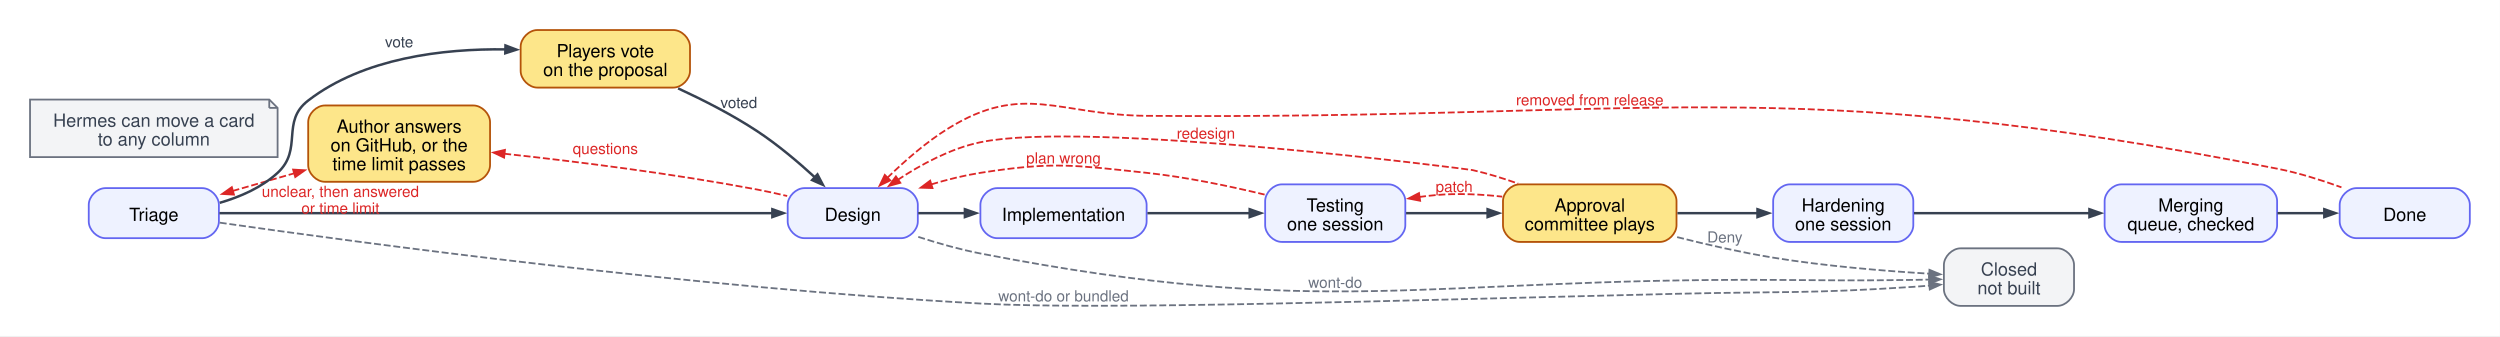
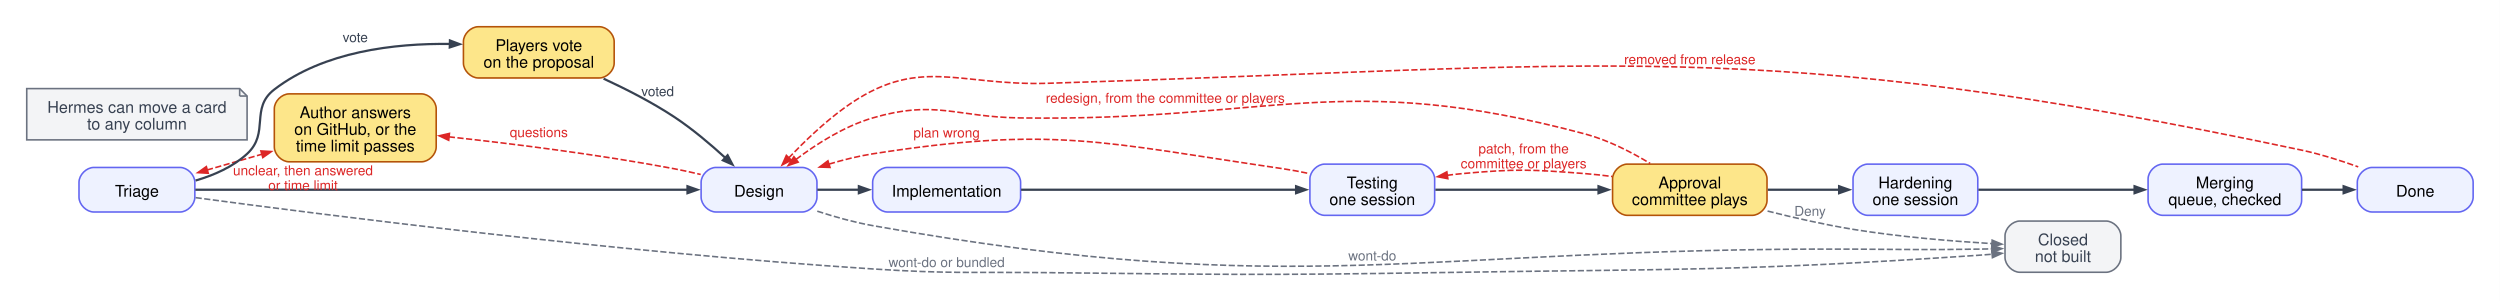
- <svg xmlns="http://www.w3.org/2000/svg" width="1798pt" height="242pt" viewBox="0.00 0.00 1798.00 242.00">
-   <g id="graph0" class="graph" transform="scale(1 1) rotate(0) translate(21.6 220)">
-     <polygon fill="white" stroke="none" points="-21.6,21.6 -21.6,-220 1776.3,-220 1776.3,21.6 -21.6,21.6" />
+ <svg xmlns="http://www.w3.org/2000/svg" width="2020pt" height="243pt" viewBox="0.00 0.00 2020.00 243.00">
+   <g id="graph0" class="graph" transform="scale(1 1) rotate(0) translate(21.6 221.78)">
+     <polygon fill="white" stroke="none" points="-21.6,21.6 -21.6,-221.78 1998.3,-221.78 1998.3,21.6 -21.6,21.6" />
    <g id="node1" class="node">
-       <path fill="#eef2ff" stroke="#6366f1" stroke-width="1.3" d="M123.83,-84.7C123.83,-84.7 54.23,-84.7 54.23,-84.7 48.23,-84.7 42.23,-78.7 42.23,-72.7 42.23,-72.7 42.23,-60.7 42.23,-60.7 42.23,-54.7 48.23,-48.7 54.23,-48.7 54.23,-48.7 123.83,-48.7 123.83,-48.7 129.83,-48.7 135.83,-54.7 135.83,-60.7 135.83,-60.7 135.83,-72.7 135.83,-72.7 135.83,-78.7 129.83,-84.7 123.83,-84.7" />
-       <text xml:space="preserve" text-anchor="middle" x="89.03" y="-61.1" font-family="Helvetica,sans-Serif" font-size="13.00">Triage</text>
+       <path fill="#eef2ff" stroke="#6366f1" stroke-width="1.3" d="M123.83,-86.48C123.83,-86.48 54.23,-86.48 54.23,-86.48 48.23,-86.48 42.23,-80.48 42.23,-74.48 42.23,-74.48 42.23,-62.48 42.23,-62.48 42.23,-56.48 48.23,-50.48 54.23,-50.48 54.23,-50.48 123.83,-50.48 123.83,-50.48 129.83,-50.48 135.83,-56.48 135.83,-62.48 135.83,-62.48 135.83,-74.48 135.83,-74.48 135.83,-80.48 129.83,-86.48 123.83,-86.48" />
+       <text xml:space="preserve" text-anchor="middle" x="89.03" y="-62.88" font-family="Helvetica,sans-Serif" font-size="13.00">Triage</text>
    </g>
    <g id="node2" class="node">
-       <path fill="#eef2ff" stroke="#6366f1" stroke-width="1.3" d="M626.5,-84.7C626.5,-84.7 556.9,-84.7 556.9,-84.7 550.9,-84.7 544.9,-78.7 544.9,-72.7 544.9,-72.7 544.9,-60.7 544.9,-60.7 544.9,-54.7 550.9,-48.7 556.9,-48.7 556.9,-48.7 626.5,-48.7 626.5,-48.7 632.5,-48.7 638.5,-54.7 638.5,-60.7 638.5,-60.7 638.5,-72.7 638.5,-72.7 638.5,-78.7 632.5,-84.7 626.5,-84.7" />
-       <text xml:space="preserve" text-anchor="middle" x="591.7" y="-61.1" font-family="Helvetica,sans-Serif" font-size="13.00">Design</text>
+       <path fill="#eef2ff" stroke="#6366f1" stroke-width="1.3" d="M626.5,-86.48C626.5,-86.48 556.9,-86.48 556.9,-86.48 550.9,-86.48 544.9,-80.48 544.9,-74.48 544.9,-74.48 544.9,-62.48 544.9,-62.48 544.9,-56.48 550.9,-50.48 556.9,-50.48 556.9,-50.48 626.5,-50.48 626.5,-50.48 632.5,-50.48 638.5,-56.48 638.5,-62.48 638.5,-62.48 638.5,-74.48 638.5,-74.48 638.5,-80.48 632.5,-86.48 626.5,-86.48" />
+       <text xml:space="preserve" text-anchor="middle" x="591.7" y="-62.88" font-family="Helvetica,sans-Serif" font-size="13.00">Design</text>
    </g>
    <g id="edge1" class="edge">
-       <path fill="none" stroke="#374151" stroke-width="1.8" d="M136.23,-66.7C228.26,-66.7 434.17,-66.7 534.11,-66.7" />
-       <polygon fill="#374151" stroke="#374151" stroke-width="1.8" points="533.88,-69.5 541.88,-66.7 533.88,-63.9 533.88,-69.5" />
+       <path fill="none" stroke="#374151" stroke-width="1.8" d="M136.23,-68.48C228.26,-68.48 434.17,-68.48 534.11,-68.48" />
+       <polygon fill="#374151" stroke="#374151" stroke-width="1.8" points="533.88,-71.28 541.88,-68.48 533.88,-65.68 533.88,-71.28" />
    </g>
    <g id="node9" class="node">
-       <path fill="#fde68a" stroke="#b45309" stroke-width="1.3" d="M318.85,-144.15C318.85,-144.15 212.05,-144.15 212.05,-144.15 206.05,-144.15 200.05,-138.15 200.05,-132.15 200.05,-132.15 200.05,-101.25 200.05,-101.25 200.05,-95.25 206.05,-89.25 212.05,-89.25 212.05,-89.25 318.85,-89.25 318.85,-89.25 324.85,-89.25 330.85,-95.25 330.85,-101.25 330.85,-101.25 330.85,-132.15 330.85,-132.15 330.85,-138.15 324.85,-144.15 318.85,-144.15" />
-       <text xml:space="preserve" text-anchor="middle" x="265.45" y="-124.6" font-family="Helvetica,sans-Serif" font-size="13.00">Author answers</text>
-       <text xml:space="preserve" text-anchor="middle" x="265.45" y="-111.1" font-family="Helvetica,sans-Serif" font-size="13.00">on GitHub, or the</text>
-       <text xml:space="preserve" text-anchor="middle" x="265.45" y="-97.6" font-family="Helvetica,sans-Serif" font-size="13.00">time limit passes</text>
+       <path fill="#fde68a" stroke="#b45309" stroke-width="1.3" d="M318.85,-145.93C318.85,-145.93 212.05,-145.93 212.05,-145.93 206.05,-145.93 200.05,-139.93 200.05,-133.93 200.05,-133.93 200.05,-103.03 200.05,-103.03 200.05,-97.03 206.05,-91.03 212.05,-91.03 212.05,-91.03 318.85,-91.03 318.85,-91.03 324.85,-91.03 330.85,-97.03 330.85,-103.03 330.85,-103.03 330.85,-133.93 330.85,-133.93 330.85,-139.93 324.85,-145.93 318.85,-145.93" />
+       <text xml:space="preserve" text-anchor="middle" x="265.45" y="-126.38" font-family="Helvetica,sans-Serif" font-size="13.00">Author answers</text>
+       <text xml:space="preserve" text-anchor="middle" x="265.45" y="-112.88" font-family="Helvetica,sans-Serif" font-size="13.00">on GitHub, or the</text>
+       <text xml:space="preserve" text-anchor="middle" x="265.45" y="-99.38" font-family="Helvetica,sans-Serif" font-size="13.00">time limit passes</text>
    </g>
    <g id="edge8" class="edge">
-       <path fill="none" stroke="#dc2626" stroke-width="1.3" stroke-dasharray="5,2" d="M145.63,-82.64C159.84,-86.71 175.34,-91.16 190.32,-95.45" />
-       <polygon fill="#dc2626" stroke="#dc2626" stroke-width="1.3" points="146.66,-80.02 138.2,-80.51 145.12,-85.41 146.66,-80.02" />
-       <polygon fill="#dc2626" stroke="#dc2626" stroke-width="1.3" points="189.21,-98.04 197.67,-97.56 190.75,-92.66 189.21,-98.04" />
-       <text xml:space="preserve" text-anchor="middle" x="223.21" y="-78.41" font-family="Helvetica,sans-Serif" font-size="11.00" fill="#dc2626">unclear, then answered</text>
-       <text xml:space="preserve" text-anchor="middle" x="223.21" y="-66.41" font-family="Helvetica,sans-Serif" font-size="11.00" fill="#dc2626">or time limit</text>
+       <path fill="none" stroke="#dc2626" stroke-width="1.3" stroke-dasharray="5,2" d="M145.63,-84.41C159.84,-88.49 175.34,-92.93 190.32,-97.23" />
+       <polygon fill="#dc2626" stroke="#dc2626" stroke-width="1.3" points="146.66,-81.8 138.2,-82.29 145.12,-87.18 146.66,-81.8" />
+       <polygon fill="#dc2626" stroke="#dc2626" stroke-width="1.3" points="189.21,-99.82 197.67,-99.33 190.75,-94.44 189.21,-99.82" />
+       <text xml:space="preserve" text-anchor="middle" x="223.21" y="-80.19" font-family="Helvetica,sans-Serif" font-size="11.00" fill="#dc2626">unclear, then answered</text>
+       <text xml:space="preserve" text-anchor="middle" x="223.21" y="-68.19" font-family="Helvetica,sans-Serif" font-size="11.00" fill="#dc2626">or time limit</text>
    </g>
    <g id="node10" class="node">
-       <path fill="#fde68a" stroke="#b45309" stroke-width="1.3" d="M462.65,-198.4C462.65,-198.4 364.85,-198.4 364.85,-198.4 358.85,-198.4 352.85,-192.4 352.85,-186.4 352.85,-186.4 352.85,-169 352.85,-169 352.85,-163 358.85,-157 364.85,-157 364.85,-157 462.65,-157 462.65,-157 468.65,-157 474.65,-163 474.65,-169 474.65,-169 474.65,-186.4 474.65,-186.4 474.65,-192.4 468.65,-198.4 462.65,-198.4" />
-       <text xml:space="preserve" text-anchor="middle" x="413.75" y="-178.85" font-family="Helvetica,sans-Serif" font-size="13.00">Players vote</text>
-       <text xml:space="preserve" text-anchor="middle" x="413.75" y="-165.35" font-family="Helvetica,sans-Serif" font-size="13.00">on the proposal</text>
+       <path fill="#fde68a" stroke="#b45309" stroke-width="1.3" d="M462.65,-200.18C462.65,-200.18 364.85,-200.18 364.85,-200.18 358.85,-200.18 352.85,-194.18 352.85,-188.18 352.85,-188.18 352.85,-170.78 352.85,-170.78 352.85,-164.78 358.85,-158.78 364.85,-158.78 364.85,-158.78 462.65,-158.78 462.65,-158.78 468.65,-158.78 474.65,-164.78 474.65,-170.78 474.65,-170.78 474.65,-188.18 474.65,-188.18 474.65,-194.18 468.65,-200.18 462.65,-200.18" />
+       <text xml:space="preserve" text-anchor="middle" x="413.75" y="-180.63" font-family="Helvetica,sans-Serif" font-size="13.00">Players vote</text>
+       <text xml:space="preserve" text-anchor="middle" x="413.75" y="-167.13" font-family="Helvetica,sans-Serif" font-size="13.00">on the proposal</text>
    </g>
    <g id="edge10" class="edge">
-       <path fill="none" stroke="#374151" stroke-width="1.8" d="M136.43,-74.13C151.15,-78.4 166.57,-85.13 178.05,-95.7 196.51,-112.7 180.15,-132.41 200.05,-147.7 240.01,-178.42 297.07,-185.06 342.03,-184.49" />
-       <polygon fill="#374151" stroke="#374151" stroke-width="1.8" points="341.95,-187.29 349.87,-184.29 341.8,-181.7 341.95,-187.29" />
-       <text xml:space="preserve" text-anchor="middle" x="265.45" y="-186" font-family="Helvetica,sans-Serif" font-size="11.00" fill="#374151">vote</text>
+       <path fill="none" stroke="#374151" stroke-width="1.8" d="M136.43,-75.9C151.15,-80.18 166.57,-86.9 178.05,-97.48 196.51,-114.48 180.15,-134.18 200.05,-149.48 240.01,-180.19 297.07,-186.84 342.03,-186.27" />
+       <polygon fill="#374151" stroke="#374151" stroke-width="1.8" points="341.95,-189.07 349.87,-186.07 341.8,-183.47 341.95,-189.07" />
+       <text xml:space="preserve" text-anchor="middle" x="265.45" y="-187.78" font-family="Helvetica,sans-Serif" font-size="11.00" fill="#374151">vote</text>
    </g>
    <g id="node12" class="node">
-       <path fill="#f3f4f6" stroke="#6b7280" stroke-width="1.3" d="M1458.05,-41.4C1458.05,-41.4 1388.45,-41.4 1388.45,-41.4 1382.45,-41.4 1376.45,-35.4 1376.45,-29.4 1376.45,-29.4 1376.45,-12 1376.45,-12 1376.45,-6 1382.45,0 1388.45,0 1388.45,0 1458.05,0 1458.05,0 1464.05,0 1470.05,-6 1470.05,-12 1470.05,-12 1470.05,-29.4 1470.05,-29.4 1470.05,-35.4 1464.05,-41.4 1458.05,-41.4" />
-       <text xml:space="preserve" text-anchor="middle" x="1423.25" y="-21.85" font-family="Helvetica,sans-Serif" font-size="13.00" fill="#374151">Closed</text>
-       <text xml:space="preserve" text-anchor="middle" x="1423.25" y="-8.35" font-family="Helvetica,sans-Serif" font-size="13.00" fill="#374151">not built</text>
+       <path fill="#f3f4f6" stroke="#6b7280" stroke-width="1.3" d="M1680.05,-43.18C1680.05,-43.18 1610.45,-43.18 1610.45,-43.18 1604.45,-43.18 1598.45,-37.18 1598.45,-31.18 1598.45,-31.18 1598.45,-13.78 1598.45,-13.78 1598.45,-7.78 1604.45,-1.78 1610.45,-1.78 1610.45,-1.78 1680.05,-1.78 1680.05,-1.78 1686.05,-1.78 1692.05,-7.78 1692.05,-13.78 1692.05,-13.78 1692.05,-31.18 1692.05,-31.18 1692.05,-37.18 1686.05,-43.18 1680.05,-43.18" />
+       <text xml:space="preserve" text-anchor="middle" x="1645.25" y="-23.63" font-family="Helvetica,sans-Serif" font-size="13.00" fill="#374151">Closed</text>
+       <text xml:space="preserve" text-anchor="middle" x="1645.25" y="-10.13" font-family="Helvetica,sans-Serif" font-size="13.00" fill="#374151">not built</text>
    </g>
    <g id="edge16" class="edge">
-       <path fill="none" stroke="#6b7280" stroke-width="1.3" stroke-dasharray="5,2" d="M136.43,-59.87C236.24,-45.57 478.84,-12.87 683.5,-1.7 771.17,3.09 976.6,-3.75 1184.15,-8.7 1259.85,-10.51 1278.89,-8.7 1354.45,-13.7 1358.26,-13.95 1362.19,-14.25 1366.14,-14.58" />
-       <polygon fill="#6b7280" stroke="#6b7280" stroke-width="1.3" points="1365.79,-17.36 1374.01,-15.29 1366.29,-11.79 1365.79,-17.36" />
-       <text xml:space="preserve" text-anchor="middle" x="743.28" y="-3.25" font-family="Helvetica,sans-Serif" font-size="11.00" fill="#6b7280">wont-do or bundled</text>
+       <path fill="none" stroke="#6b7280" stroke-width="1.3" stroke-dasharray="5,2" d="M136.46,-62.09C236.31,-48.66 478.99,-17.64 683.5,-4.48 746.3,-0.43 762.13,-2.14 825.05,-1.48 963.95,0 998.71,0.74 1137.6,-1.48 1332.72,-4.59 1381.75,-2.34 1576.45,-15.48 1580.26,-15.73 1584.19,-16.04 1588.14,-16.37" />
+       <polygon fill="#6b7280" stroke="#6b7280" stroke-width="1.3" points="1587.79,-19.15 1596.01,-17.08 1588.29,-13.57 1587.79,-19.15" />
+       <text xml:space="preserve" text-anchor="middle" x="743.28" y="-6.03" font-family="Helvetica,sans-Serif" font-size="11.00" fill="#6b7280">wont-do or bundled</text>
    </g>
    <g id="node3" class="node">
-       <path fill="#eef2ff" stroke="#6366f1" stroke-width="1.3" d="M791.05,-84.7C791.05,-84.7 695.5,-84.7 695.5,-84.7 689.5,-84.7 683.5,-78.7 683.5,-72.7 683.5,-72.7 683.5,-60.7 683.5,-60.7 683.5,-54.7 689.5,-48.7 695.5,-48.7 695.5,-48.7 791.05,-48.7 791.05,-48.7 797.05,-48.7 803.05,-54.7 803.05,-60.7 803.05,-60.7 803.05,-72.7 803.05,-72.7 803.05,-78.7 797.05,-84.7 791.05,-84.7" />
-       <text xml:space="preserve" text-anchor="middle" x="743.28" y="-61.1" font-family="Helvetica,sans-Serif" font-size="13.00">Implementation</text>
+       <path fill="#eef2ff" stroke="#6366f1" stroke-width="1.3" d="M791.05,-86.48C791.05,-86.48 695.5,-86.48 695.5,-86.48 689.5,-86.48 683.5,-80.48 683.5,-74.48 683.5,-74.48 683.5,-62.48 683.5,-62.48 683.5,-56.48 689.5,-50.48 695.5,-50.48 695.5,-50.48 791.05,-50.48 791.05,-50.48 797.05,-50.48 803.05,-56.48 803.05,-62.48 803.05,-62.48 803.05,-74.48 803.05,-74.48 803.05,-80.48 797.05,-86.48 791.05,-86.48" />
+       <text xml:space="preserve" text-anchor="middle" x="743.28" y="-62.88" font-family="Helvetica,sans-Serif" font-size="13.00">Implementation</text>
    </g>
    <g id="edge2" class="edge">
-       <path fill="none" stroke="#374151" stroke-width="1.8" d="M638.8,-66.7C649.51,-66.7 661.15,-66.7 672.62,-66.7" />
-       <polygon fill="#374151" stroke="#374151" stroke-width="1.8" points="672.36,-69.5 680.36,-66.7 672.36,-63.9 672.36,-69.5" />
+       <path fill="none" stroke="#374151" stroke-width="1.8" d="M638.8,-68.48C649.51,-68.48 661.15,-68.48 672.62,-68.48" />
+       <polygon fill="#374151" stroke="#374151" stroke-width="1.8" points="672.36,-71.28 680.36,-68.48 672.36,-65.68 672.36,-71.28" />
    </g>
    <g id="node4" class="node">
-       <path fill="#eef2ff" stroke="#6366f1" stroke-width="1.3" d="M977.1,-87.4C977.1,-87.4 900.3,-87.4 900.3,-87.4 894.3,-87.4 888.3,-81.4 888.3,-75.4 888.3,-75.4 888.3,-58 888.3,-58 888.3,-52 894.3,-46 900.3,-46 900.3,-46 977.1,-46 977.1,-46 983.1,-46 989.1,-52 989.1,-58 989.1,-58 989.1,-75.4 989.1,-75.4 989.1,-81.4 983.1,-87.4 977.1,-87.4" />
-       <text xml:space="preserve" text-anchor="middle" x="938.7" y="-67.85" font-family="Helvetica,sans-Serif" font-size="13.00">Testing</text>
-       <text xml:space="preserve" text-anchor="middle" x="938.7" y="-54.35" font-family="Helvetica,sans-Serif" font-size="13.00">one session</text>
+       <path fill="#eef2ff" stroke="#6366f1" stroke-width="1.3" d="M1125.6,-89.18C1125.6,-89.18 1048.8,-89.18 1048.8,-89.18 1042.8,-89.18 1036.8,-83.18 1036.8,-77.18 1036.8,-77.18 1036.8,-59.78 1036.8,-59.78 1036.8,-53.78 1042.8,-47.78 1048.8,-47.78 1048.8,-47.78 1125.6,-47.78 1125.6,-47.78 1131.6,-47.78 1137.6,-53.78 1137.6,-59.78 1137.6,-59.78 1137.6,-77.18 1137.6,-77.18 1137.6,-83.18 1131.6,-89.18 1125.6,-89.18" />
+       <text xml:space="preserve" text-anchor="middle" x="1087.2" y="-69.63" font-family="Helvetica,sans-Serif" font-size="13.00">Testing</text>
+       <text xml:space="preserve" text-anchor="middle" x="1087.2" y="-56.13" font-family="Helvetica,sans-Serif" font-size="13.00">one session</text>
    </g>
    <g id="edge12" class="edge">
-       <path fill="none" stroke="#dc2626" stroke-width="1.3" stroke-dasharray="5,2" d="M648.19,-87.4C659.7,-90.85 671.88,-93.89 683.5,-95.7 736,-103.88 750.22,-101.33 803.05,-95.7 831.47,-92.67 862.69,-86.15 887.91,-80.06" />
-       <polygon fill="#dc2626" stroke="#dc2626" stroke-width="1.3" points="649.04,-84.73 640.57,-85.01 647.37,-90.08 649.04,-84.73" />
-       <text xml:space="preserve" text-anchor="middle" x="743.28" y="-102.47" font-family="Helvetica,sans-Serif" font-size="11.00" fill="#dc2626">plan wrong</text>
+       <path fill="none" stroke="#dc2626" stroke-width="1.3" stroke-dasharray="5,2" d="M648.19,-89.17C659.7,-92.62 671.88,-95.66 683.5,-97.48 829.08,-120.16 869.01,-106.79 1014.8,-85.48 1021.86,-84.44 1029.25,-83.05 1036.48,-81.5" />
+       <polygon fill="#dc2626" stroke="#dc2626" stroke-width="1.3" points="649.04,-86.51 640.57,-86.79 647.37,-91.85 649.04,-86.51" />
+       <text xml:space="preserve" text-anchor="middle" x="743.28" y="-110.73" font-family="Helvetica,sans-Serif" font-size="11.00" fill="#dc2626">plan wrong</text>
    </g>
    <g id="node5" class="node">
-       <path fill="#fde68a" stroke="#b45309" stroke-width="1.3" d="M1172.15,-87.4C1172.15,-87.4 1071.35,-87.4 1071.35,-87.4 1065.35,-87.4 1059.35,-81.4 1059.35,-75.4 1059.35,-75.4 1059.35,-58 1059.35,-58 1059.35,-52 1065.35,-46 1071.35,-46 1071.35,-46 1172.15,-46 1172.15,-46 1178.15,-46 1184.15,-52 1184.15,-58 1184.15,-58 1184.15,-75.4 1184.15,-75.4 1184.15,-81.4 1178.15,-87.4 1172.15,-87.4" />
-       <text xml:space="preserve" text-anchor="middle" x="1121.75" y="-67.85" font-family="Helvetica,sans-Serif" font-size="13.00">Approval</text>
-       <text xml:space="preserve" text-anchor="middle" x="1121.75" y="-54.35" font-family="Helvetica,sans-Serif" font-size="13.00">committee plays</text>
+       <path fill="#fde68a" stroke="#b45309" stroke-width="1.3" d="M1394.15,-89.18C1394.15,-89.18 1293.35,-89.18 1293.35,-89.18 1287.35,-89.18 1281.35,-83.18 1281.35,-77.18 1281.35,-77.18 1281.35,-59.78 1281.35,-59.78 1281.35,-53.78 1287.35,-47.78 1293.35,-47.78 1293.35,-47.78 1394.15,-47.78 1394.15,-47.78 1400.15,-47.78 1406.15,-53.78 1406.15,-59.78 1406.15,-59.78 1406.15,-77.18 1406.15,-77.18 1406.15,-83.18 1400.15,-89.18 1394.15,-89.18" />
+       <text xml:space="preserve" text-anchor="middle" x="1343.75" y="-69.63" font-family="Helvetica,sans-Serif" font-size="13.00">Approval</text>
+       <text xml:space="preserve" text-anchor="middle" x="1343.75" y="-56.13" font-family="Helvetica,sans-Serif" font-size="13.00">committee plays</text>
    </g>
    <g id="edge14" class="edge">
-       <path fill="none" stroke="#dc2626" stroke-width="1.3" stroke-dasharray="5,2" d="M623.88,-90.53C640.56,-101.57 662.05,-113.24 683.5,-117.7 760.74,-133.76 1035.51,-98.11 1037.35,-97.7 1048.2,-95.27 1059.55,-91.75 1070.25,-87.95" />
-       <polygon fill="#dc2626" stroke="#dc2626" stroke-width="1.3" points="625.9,-88.52 617.72,-86.3 622.73,-93.13 625.9,-88.52" />
-       <text xml:space="preserve" text-anchor="middle" x="845.68" y="-120.27" font-family="Helvetica,sans-Serif" font-size="11.00" fill="#dc2626">redesign</text>
+       <path fill="none" stroke="#dc2626" stroke-width="1.3" stroke-dasharray="5,2" d="M621.53,-92.94C638.41,-105.64 660.82,-119.85 683.5,-126.48 734.5,-141.37 749.92,-127.23 803.05,-126.48 1005.91,-123.59 1063.37,-165.95 1259.35,-113.48 1277.79,-108.54 1296.64,-98.84 1311.74,-89.7" />
+       <polygon fill="#dc2626" stroke="#dc2626" stroke-width="1.3" points="623.3,-90.77 615.27,-88.08 619.87,-95.2 623.3,-90.77" />
+       <text xml:space="preserve" text-anchor="middle" x="919.93" y="-138.74" font-family="Helvetica,sans-Serif" font-size="11.00" fill="#dc2626">redesign, from the committee or players</text>
    </g>
    <g id="node8" class="node">
-       <path fill="#eef2ff" stroke="#6366f1" stroke-width="1.3" d="M1742.7,-84.7C1742.7,-84.7 1673.1,-84.7 1673.1,-84.7 1667.1,-84.7 1661.1,-78.7 1661.1,-72.7 1661.1,-72.7 1661.1,-60.7 1661.1,-60.7 1661.1,-54.7 1667.1,-48.7 1673.1,-48.7 1673.1,-48.7 1742.7,-48.7 1742.7,-48.7 1748.7,-48.7 1754.7,-54.7 1754.7,-60.7 1754.7,-60.7 1754.7,-72.7 1754.7,-72.7 1754.7,-78.7 1748.7,-84.7 1742.7,-84.7" />
-       <text xml:space="preserve" text-anchor="middle" x="1707.9" y="-61.1" font-family="Helvetica,sans-Serif" font-size="13.00">Done</text>
+       <path fill="#eef2ff" stroke="#6366f1" stroke-width="1.3" d="M1964.7,-86.48C1964.7,-86.48 1895.1,-86.48 1895.1,-86.48 1889.1,-86.48 1883.1,-80.48 1883.1,-74.48 1883.1,-74.48 1883.1,-62.48 1883.1,-62.48 1883.1,-56.48 1889.1,-50.48 1895.1,-50.48 1895.1,-50.48 1964.7,-50.48 1964.7,-50.48 1970.7,-50.48 1976.7,-56.48 1976.7,-62.48 1976.7,-62.48 1976.7,-74.48 1976.7,-74.48 1976.7,-80.48 1970.7,-86.48 1964.7,-86.48" />
+       <text xml:space="preserve" text-anchor="middle" x="1929.9" y="-62.88" font-family="Helvetica,sans-Serif" font-size="13.00">Done</text>
    </g>
    <g id="edge15" class="edge">
-       <path fill="none" stroke="#dc2626" stroke-width="1.3" stroke-dasharray="5,2" d="M616.48,-92C628.77,-104 644.5,-117.83 660.5,-127.7 714.53,-161.03 739.57,-137.2 803.05,-136.7 1164.79,-133.84 1261.14,-168.46 1616.1,-98.7 1631.52,-95.67 1647.85,-90.55 1662.36,-85.28" />
-       <polygon fill="#dc2626" stroke="#dc2626" stroke-width="1.3" points="618.7,-90.26 611.07,-86.58 614.74,-94.22 618.7,-90.26" />
-       <text xml:space="preserve" text-anchor="middle" x="1121.75" y="-144.27" font-family="Helvetica,sans-Serif" font-size="11.00" fill="#dc2626">removed from release</text>
+       <path fill="none" stroke="#dc2626" stroke-width="1.3" stroke-dasharray="5,2" d="M615.53,-94.03C628.01,-107.1 644.22,-122.69 660.5,-134.48 720.18,-177.67 751.41,-152.22 825.05,-154.48 1275.72,-168.27 1396.99,-193.85 1838.1,-100.48 1853.31,-97.26 1869.45,-92.15 1883.84,-86.96" />
+       <polygon fill="#dc2626" stroke="#dc2626" stroke-width="1.3" points="617.86,-92.42 610.35,-88.5 613.78,-96.25 617.86,-92.42" />
+       <text xml:space="preserve" text-anchor="middle" x="1343.75" y="-169.94" font-family="Helvetica,sans-Serif" font-size="11.00" fill="#dc2626">removed from release</text>
    </g>
    <g id="edge17" class="edge">
-       <path fill="none" stroke="#6b7280" stroke-width="1.3" stroke-dasharray="5,2" d="M638.81,-49.65C652.97,-45.05 668.72,-40.56 683.5,-37.7 932.42,10.46 1000.11,-20.09 1253.65,-18.7 1298.45,-18.45 1309.65,-18.04 1354.45,-18.7 1358.25,-18.76 1362.17,-18.83 1366.12,-18.92" />
-       <polygon fill="#6b7280" stroke="#6b7280" stroke-width="1.3" points="1365.9,-21.71 1373.97,-19.1 1366.04,-16.11 1365.9,-21.71" />
-       <text xml:space="preserve" text-anchor="middle" x="938.7" y="-13.03" font-family="Helvetica,sans-Serif" font-size="11.00" fill="#6b7280">wont-do</text>
+       <path fill="none" stroke="#6b7280" stroke-width="1.3" stroke-dasharray="5,2" d="M638.76,-51.15C652.91,-46.53 668.67,-42.11 683.5,-39.48 1030.24,22.11 1123.49,-22.08 1475.65,-20.48 1520.45,-20.27 1531.65,-19.81 1576.45,-20.48 1580.25,-20.53 1584.17,-20.61 1588.12,-20.69" />
+       <polygon fill="#6b7280" stroke="#6b7280" stroke-width="1.3" points="1587.9,-23.49 1595.97,-20.88 1588.04,-17.89 1587.9,-23.49" />
+       <text xml:space="preserve" text-anchor="middle" x="1087.2" y="-11.33" font-family="Helvetica,sans-Serif" font-size="11.00" fill="#6b7280">wont-do</text>
    </g>
    <g id="edge3" class="edge">
-       <path fill="none" stroke="#374151" stroke-width="1.8" d="M803.62,-66.7C827.02,-66.7 853.88,-66.7 877.37,-66.7" />
-       <polygon fill="#374151" stroke="#374151" stroke-width="1.8" points="877.18,-69.5 885.18,-66.7 877.18,-63.9 877.18,-69.5" />
+       <path fill="none" stroke="#374151" stroke-width="1.8" d="M803.44,-68.48C865.69,-68.48 963.15,-68.48 1025.84,-68.48" />
+       <polygon fill="#374151" stroke="#374151" stroke-width="1.8" points="1025.63,-71.28 1033.63,-68.48 1025.63,-65.68 1025.63,-71.28" />
    </g>
    <g id="edge4" class="edge">
-       <path fill="none" stroke="#374151" stroke-width="1.8" d="M989.65,-66.7C1007.84,-66.7 1028.78,-66.7 1048.52,-66.7" />
-       <polygon fill="#374151" stroke="#374151" stroke-width="1.8" points="1048.29,-69.5 1056.29,-66.7 1048.29,-63.9 1048.29,-69.5" />
+       <path fill="none" stroke="#374151" stroke-width="1.8" d="M1138.19,-68.48C1175.83,-68.48 1227.98,-68.48 1270.21,-68.48" />
+       <polygon fill="#374151" stroke="#374151" stroke-width="1.8" points="1269.99,-71.28 1277.99,-68.48 1269.99,-65.68 1269.99,-71.28" />
    </g>
    <g id="edge13" class="edge">
-       <path fill="none" stroke="#dc2626" stroke-width="1.3" stroke-dasharray="5,2" d="M999,-78.33C1003.09,-78.88 1007.15,-79.34 1011.1,-79.7 1026.56,-81.1 1043.22,-80.31 1058.77,-78.58" />
-       <polygon fill="#dc2626" stroke="#dc2626" stroke-width="1.3" points="999.75,-75.61 991.42,-77.23 998.94,-81.15 999.75,-75.61" />
-       <text xml:space="preserve" text-anchor="middle" x="1024.22" y="-81.96" font-family="Helvetica,sans-Serif" font-size="11.00" fill="#dc2626">patch</text>
+       <path fill="none" stroke="#dc2626" stroke-width="1.3" stroke-dasharray="5,2" d="M1147.5,-80.11C1151.59,-80.65 1155.65,-81.12 1159.6,-81.48 1203.75,-85.46 1215.15,-84.9 1259.35,-81.48 1266.36,-80.93 1273.68,-80.14 1280.94,-79.2" />
+       <polygon fill="#dc2626" stroke="#dc2626" stroke-width="1.3" points="1148.25,-77.39 1139.92,-79 1147.44,-82.93 1148.25,-77.39" />
+       <text xml:space="preserve" text-anchor="middle" x="1209.48" y="-97.81" font-family="Helvetica,sans-Serif" font-size="11.00" fill="#dc2626">patch, from the</text>
+       <text xml:space="preserve" text-anchor="middle" x="1209.48" y="-85.81" font-family="Helvetica,sans-Serif" font-size="11.00" fill="#dc2626">committee or players</text>
    </g>
    <g id="node6" class="node">
-       <path fill="#eef2ff" stroke="#6366f1" stroke-width="1.3" d="M1342.45,-87.4C1342.45,-87.4 1265.65,-87.4 1265.65,-87.4 1259.65,-87.4 1253.65,-81.4 1253.65,-75.4 1253.65,-75.4 1253.65,-58 1253.65,-58 1253.65,-52 1259.65,-46 1265.65,-46 1265.65,-46 1342.45,-46 1342.45,-46 1348.45,-46 1354.45,-52 1354.45,-58 1354.45,-58 1354.45,-75.4 1354.45,-75.4 1354.45,-81.4 1348.45,-87.4 1342.45,-87.4" />
-       <text xml:space="preserve" text-anchor="middle" x="1304.05" y="-67.85" font-family="Helvetica,sans-Serif" font-size="13.00">Hardening</text>
-       <text xml:space="preserve" text-anchor="middle" x="1304.05" y="-54.35" font-family="Helvetica,sans-Serif" font-size="13.00">one session</text>
+       <path fill="#eef2ff" stroke="#6366f1" stroke-width="1.3" d="M1564.45,-89.18C1564.45,-89.18 1487.65,-89.18 1487.65,-89.18 1481.65,-89.18 1475.65,-83.18 1475.65,-77.18 1475.65,-77.18 1475.65,-59.78 1475.65,-59.78 1475.65,-53.78 1481.65,-47.78 1487.65,-47.78 1487.65,-47.78 1564.45,-47.78 1564.45,-47.78 1570.45,-47.78 1576.45,-53.78 1576.45,-59.78 1576.45,-59.78 1576.45,-77.18 1576.45,-77.18 1576.45,-83.18 1570.45,-89.18 1564.45,-89.18" />
+       <text xml:space="preserve" text-anchor="middle" x="1526.05" y="-69.63" font-family="Helvetica,sans-Serif" font-size="13.00">Hardening</text>
+       <text xml:space="preserve" text-anchor="middle" x="1526.05" y="-56.13" font-family="Helvetica,sans-Serif" font-size="13.00">one session</text>
    </g>
    <g id="edge5" class="edge">
-       <path fill="none" stroke="#374151" stroke-width="1.8" d="M1184.8,-66.7C1203.45,-66.7 1223.88,-66.7 1242.43,-66.7" />
-       <polygon fill="#374151" stroke="#374151" stroke-width="1.8" points="1242.39,-69.5 1250.39,-66.7 1242.39,-63.9 1242.39,-69.5" />
+       <path fill="none" stroke="#374151" stroke-width="1.8" d="M1406.8,-68.48C1425.45,-68.48 1445.88,-68.48 1464.43,-68.48" />
+       <polygon fill="#374151" stroke="#374151" stroke-width="1.8" points="1464.39,-71.28 1472.39,-68.48 1464.39,-65.68 1464.39,-71.28" />
    </g>
    <g id="edge18" class="edge">
-       <path fill="none" stroke="#6b7280" stroke-width="1.3" stroke-dasharray="5,2" d="M1184.6,-49.47C1206.28,-43.99 1230.91,-38.4 1253.65,-34.7 1290.83,-28.65 1333.06,-25.15 1365.96,-23.16" />
-       <polygon fill="#6b7280" stroke="#6b7280" stroke-width="1.3" points="1366.07,-25.96 1373.89,-22.7 1365.74,-20.37 1366.07,-25.96" />
-       <text xml:space="preserve" text-anchor="middle" x="1218.9" y="-45.6" font-family="Helvetica,sans-Serif" font-size="11.00" fill="#6b7280">Deny</text>
+       <path fill="none" stroke="#6b7280" stroke-width="1.3" stroke-dasharray="5,2" d="M1406.6,-51.24C1428.28,-45.77 1452.91,-40.18 1475.65,-36.48 1512.83,-30.43 1555.06,-26.92 1587.96,-24.94" />
+       <polygon fill="#6b7280" stroke="#6b7280" stroke-width="1.3" points="1588.07,-27.73 1595.89,-24.48 1587.74,-22.14 1588.07,-27.73" />
+       <text xml:space="preserve" text-anchor="middle" x="1440.9" y="-47.38" font-family="Helvetica,sans-Serif" font-size="11.00" fill="#6b7280">Deny</text>
    </g>
    <g id="node7" class="node">
-       <path fill="#eef2ff" stroke="#6366f1" stroke-width="1.3" d="M1604.1,-87.4C1604.1,-87.4 1504.05,-87.4 1504.05,-87.4 1498.05,-87.4 1492.05,-81.4 1492.05,-75.4 1492.05,-75.4 1492.05,-58 1492.05,-58 1492.05,-52 1498.05,-46 1504.05,-46 1504.05,-46 1604.1,-46 1604.1,-46 1610.1,-46 1616.1,-52 1616.1,-58 1616.1,-58 1616.1,-75.4 1616.1,-75.4 1616.1,-81.4 1610.1,-87.4 1604.1,-87.4" />
-       <text xml:space="preserve" text-anchor="middle" x="1554.08" y="-67.85" font-family="Helvetica,sans-Serif" font-size="13.00">Merging</text>
-       <text xml:space="preserve" text-anchor="middle" x="1554.08" y="-54.35" font-family="Helvetica,sans-Serif" font-size="13.00">queue, checked</text>
+       <path fill="#eef2ff" stroke="#6366f1" stroke-width="1.3" d="M1826.1,-89.18C1826.1,-89.18 1726.05,-89.18 1726.05,-89.18 1720.05,-89.18 1714.05,-83.18 1714.05,-77.18 1714.05,-77.18 1714.05,-59.78 1714.05,-59.78 1714.05,-53.78 1720.05,-47.78 1726.05,-47.78 1726.05,-47.78 1826.1,-47.78 1826.1,-47.78 1832.1,-47.78 1838.1,-53.78 1838.1,-59.78 1838.1,-59.78 1838.1,-77.18 1838.1,-77.18 1838.1,-83.18 1832.1,-89.18 1826.1,-89.18" />
+       <text xml:space="preserve" text-anchor="middle" x="1776.08" y="-69.63" font-family="Helvetica,sans-Serif" font-size="13.00">Merging</text>
+       <text xml:space="preserve" text-anchor="middle" x="1776.08" y="-56.13" font-family="Helvetica,sans-Serif" font-size="13.00">queue, checked</text>
    </g>
    <g id="edge6" class="edge">
-       <path fill="none" stroke="#374151" stroke-width="1.8" d="M1354.94,-66.7C1391.17,-66.7 1440.73,-66.7 1481.22,-66.7" />
-       <polygon fill="#374151" stroke="#374151" stroke-width="1.8" points="1481.12,-69.5 1489.12,-66.7 1481.12,-63.9 1481.12,-69.5" />
+       <path fill="none" stroke="#374151" stroke-width="1.8" d="M1576.94,-68.48C1613.17,-68.48 1662.73,-68.48 1703.22,-68.48" />
+       <polygon fill="#374151" stroke="#374151" stroke-width="1.8" points="1703.12,-71.28 1711.12,-68.48 1703.12,-65.68 1703.12,-71.28" />
    </g>
    <g id="edge7" class="edge">
-       <path fill="none" stroke="#374151" stroke-width="1.8" d="M1616.39,-66.7C1627.62,-66.7 1639.29,-66.7 1650.36,-66.7" />
-       <polygon fill="#374151" stroke="#374151" stroke-width="1.8" points="1650.05,-69.5 1658.05,-66.7 1650.05,-63.9 1650.05,-69.5" />
+       <path fill="none" stroke="#374151" stroke-width="1.8" d="M1838.39,-68.48C1849.62,-68.48 1861.29,-68.48 1872.36,-68.48" />
+       <polygon fill="#374151" stroke="#374151" stroke-width="1.8" points="1872.05,-71.28 1880.05,-68.48 1872.05,-65.68 1872.05,-71.28" />
    </g>
    <g id="edge9" class="edge">
-       <path fill="none" stroke="#dc2626" stroke-width="1.3" stroke-dasharray="5,2" d="M341.03,-109.45C392.4,-103.88 462.09,-95.19 522.9,-83.7 529.94,-82.37 537.33,-80.75 544.54,-79.04" />
-       <polygon fill="#dc2626" stroke="#dc2626" stroke-width="1.3" points="340.95,-106.64 333.29,-110.28 341.55,-112.21 340.95,-106.64" />
-       <text xml:space="preserve" text-anchor="middle" x="413.75" y="-109.27" font-family="Helvetica,sans-Serif" font-size="11.00" fill="#dc2626">questions</text>
+       <path fill="none" stroke="#dc2626" stroke-width="1.3" stroke-dasharray="5,2" d="M341.03,-111.22C392.4,-105.66 462.09,-96.97 522.9,-85.48 529.94,-84.15 537.33,-82.53 544.54,-80.82" />
+       <polygon fill="#dc2626" stroke="#dc2626" stroke-width="1.3" points="340.95,-108.42 333.29,-112.05 341.55,-113.98 340.95,-108.42" />
+       <text xml:space="preserve" text-anchor="middle" x="413.75" y="-111.04" font-family="Helvetica,sans-Serif" font-size="11.00" fill="#dc2626">questions</text>
    </g>
    <g id="edge11" class="edge">
-       <path fill="none" stroke="#374151" stroke-width="1.8" d="M466.08,-156.45C484.58,-147.91 505.24,-137.33 522.9,-125.7 537.65,-115.99 552.62,-103.33 564.72,-92.23" />
-       <polygon fill="#374151" stroke="#374151" stroke-width="1.8" points="566.31,-94.57 570.24,-87.06 562.48,-90.48 566.31,-94.57" />
-       <text xml:space="preserve" text-anchor="middle" x="509.78" y="-142.35" font-family="Helvetica,sans-Serif" font-size="11.00" fill="#374151">voted</text>
+       <path fill="none" stroke="#374151" stroke-width="1.8" d="M466.08,-158.22C484.58,-149.68 505.24,-139.1 522.9,-127.48 537.65,-117.76 552.62,-105.1 564.72,-94" />
+       <polygon fill="#374151" stroke="#374151" stroke-width="1.8" points="566.31,-96.35 570.24,-88.84 562.48,-92.26 566.31,-96.35" />
+       <text xml:space="preserve" text-anchor="middle" x="509.78" y="-144.12" font-family="Helvetica,sans-Serif" font-size="11.00" fill="#374151">voted</text>
    </g>
    <g id="node11" class="node">
-       <polygon fill="#f3f4f6" stroke="#6b7280" stroke-width="1.3" points="172.05,-148.4 0,-148.4 0,-107 178.05,-107 178.05,-142.4 172.05,-148.4" />
-       <polyline fill="none" stroke="#6b7280" stroke-width="1.3" points="172.05,-148.4 172.05,-142.4" />
-       <polyline fill="none" stroke="#6b7280" stroke-width="1.3" points="178.05,-142.4 172.05,-142.4" />
-       <text xml:space="preserve" text-anchor="middle" x="89.03" y="-128.85" font-family="Helvetica,sans-Serif" font-size="13.00" fill="#374151">Hermes can move a card</text>
-       <text xml:space="preserve" text-anchor="middle" x="89.03" y="-115.35" font-family="Helvetica,sans-Serif" font-size="13.00" fill="#374151">to any column</text>
+       <polygon fill="#f3f4f6" stroke="#6b7280" stroke-width="1.3" points="172.05,-150.18 0,-150.18 0,-108.78 178.05,-108.78 178.05,-144.18 172.05,-150.18" />
+       <polyline fill="none" stroke="#6b7280" stroke-width="1.3" points="172.05,-150.18 172.05,-144.18" />
+       <polyline fill="none" stroke="#6b7280" stroke-width="1.3" points="178.05,-144.18 172.05,-144.18" />
+       <text xml:space="preserve" text-anchor="middle" x="89.03" y="-130.63" font-family="Helvetica,sans-Serif" font-size="13.00" fill="#374151">Hermes can move a card</text>
+       <text xml:space="preserve" text-anchor="middle" x="89.03" y="-117.13" font-family="Helvetica,sans-Serif" font-size="13.00" fill="#374151">to any column</text>
    </g>
  </g>
</svg>
